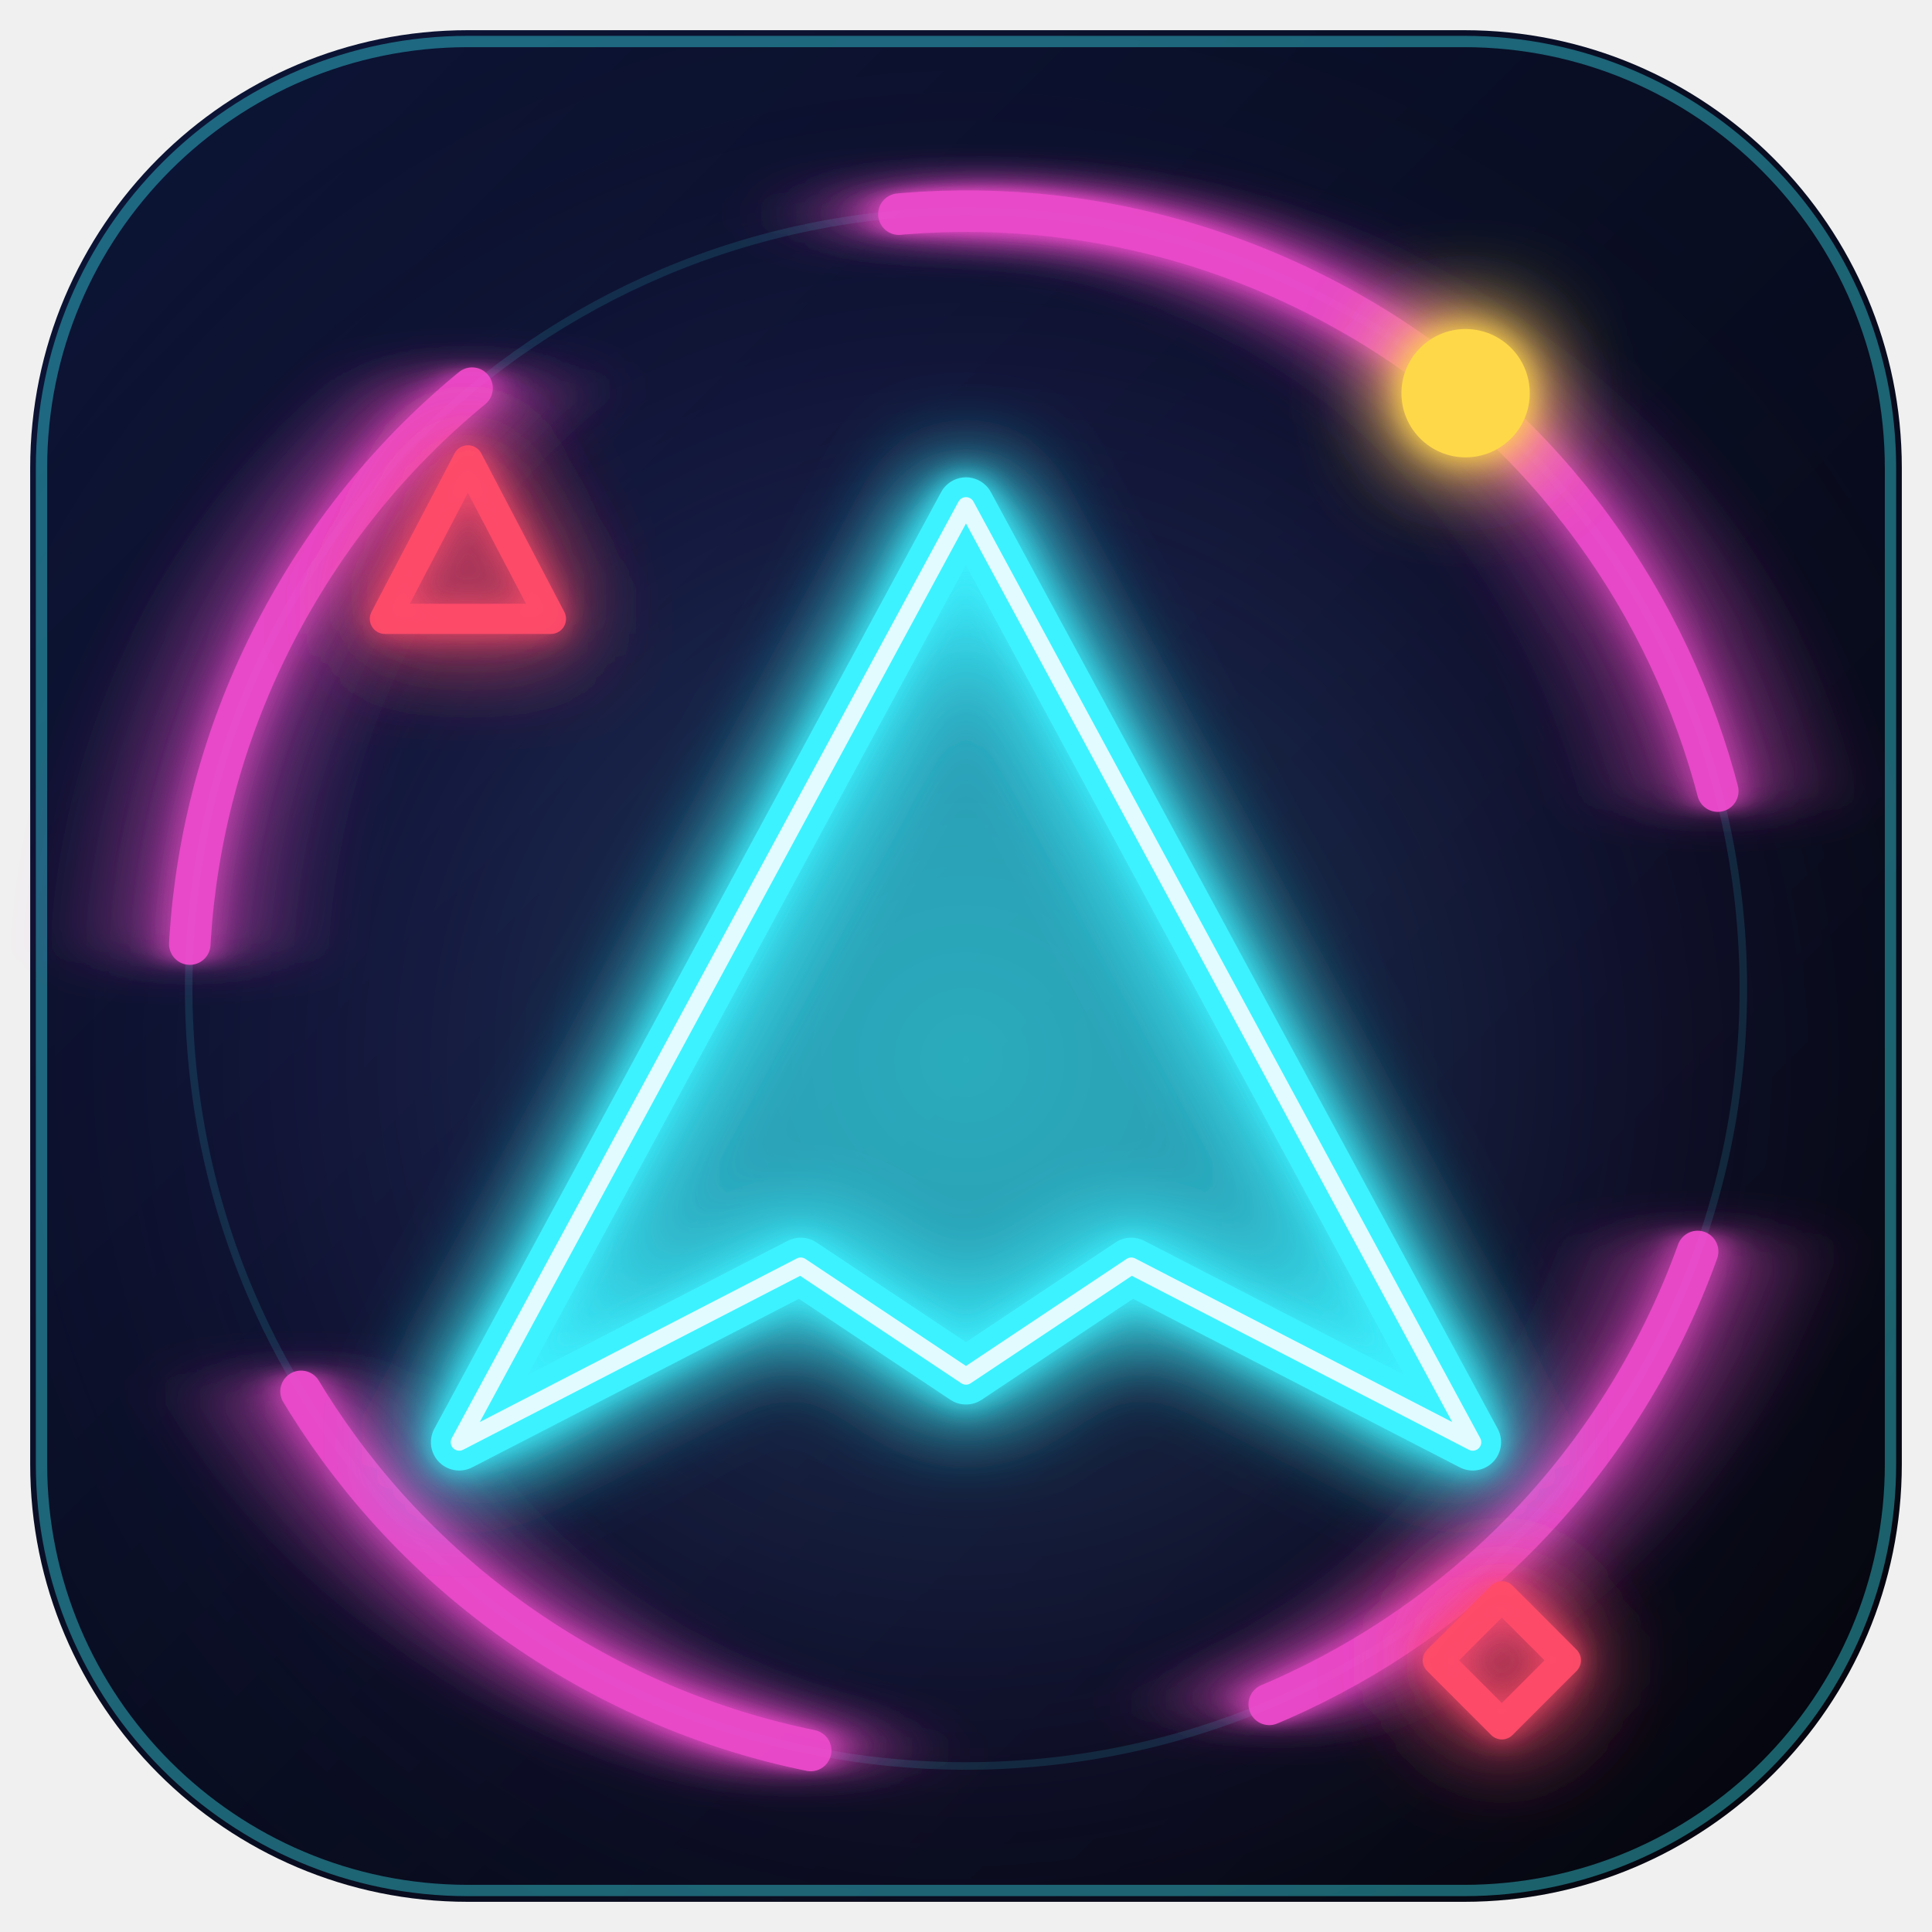
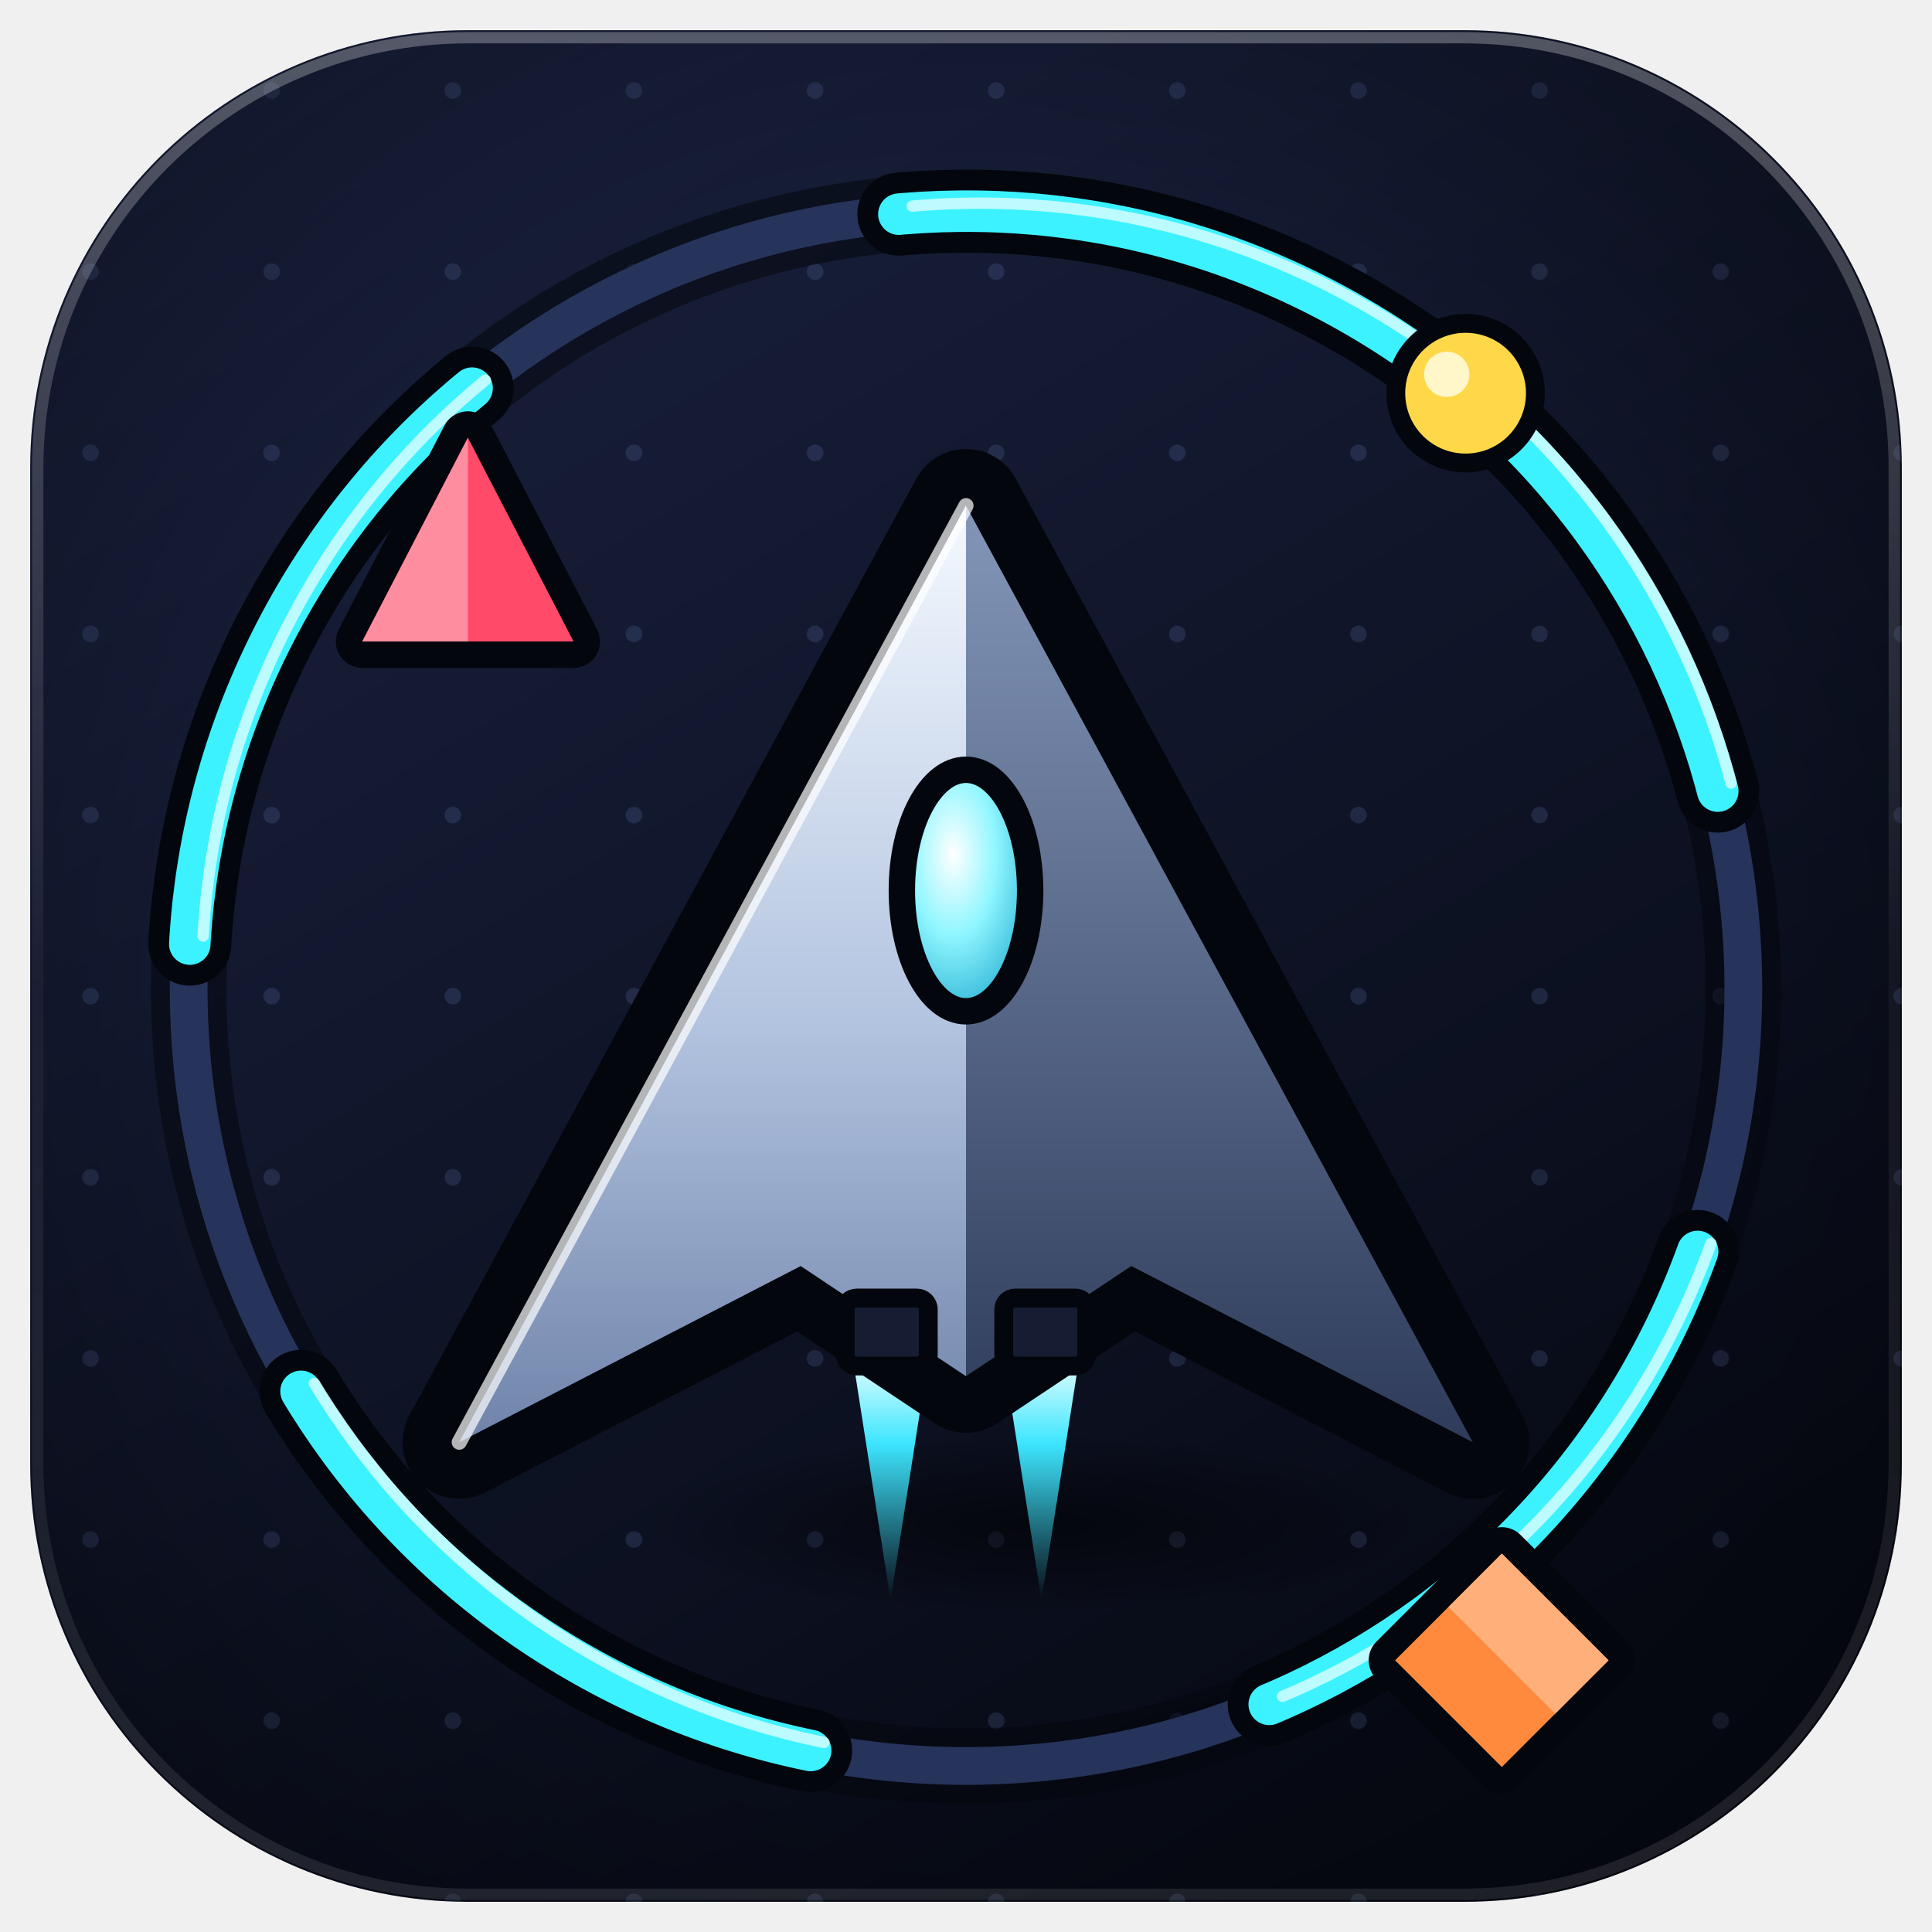
<svg xmlns="http://www.w3.org/2000/svg" viewBox="0 0 512 512" width="512" height="512">
  <defs>
-     <linearGradient id="bg" x1="0" y1="0" x2="1" y2="1">
-       <stop offset="0" stop-color="#0d1538" />
-       <stop offset="1" stop-color="#04050b" />
+     <linearGradient id="bg" x1="0" y1="0" x2="0.6" y2="1">
+       <stop offset="0" stop-color="#1b2342" />
+       <stop offset="1" stop-color="#070a15" />
    </linearGradient>
-     <radialGradient id="halo" cx=".5" cy=".55" r=".62">
-       <stop offset="0" stop-color="#3df2ff" stop-opacity=".26" />
-       <stop offset=".6" stop-color="#7a5cff" stop-opacity=".07" />
+     <pattern id="dots" width="48" height="48" patternUnits="userSpaceOnUse">
+       <circle cx="24" cy="24" r="2.2" fill="#8fb0ff" fill-opacity=".14" />
+     </pattern>
+     <radialGradient id="vig" cx=".5" cy=".5" r=".72">
+       <stop offset=".55" stop-color="#000" stop-opacity="0" />
+       <stop offset="1" stop-color="#000" stop-opacity=".45" />
+     </radialGradient>
+     <linearGradient id="rim" x1="0" y1="0" x2="0" y2="1">
+       <stop offset="0" stop-color="#ffffff" stop-opacity=".28" />
+       <stop offset=".5" stop-color="#ffffff" stop-opacity=".04" />
+       <stop offset="1" stop-color="#ffffff" stop-opacity=".1" />
+     </linearGradient>
+     <linearGradient id="hullR" x1="0" y1="0" x2="0" y2="1">
+       <stop offset="0" stop-color="#8396b8" />
+       <stop offset="1" stop-color="#2e3b5a" />
+     </linearGradient>
+     <linearGradient id="hullL" x1="0" y1="0" x2="0" y2="1">
+       <stop offset="0" stop-color="#f4f9ff" />
+       <stop offset=".55" stop-color="#b3c4e0" />
+       <stop offset="1" stop-color="#6f83aa" />
+     </linearGradient>
+     <radialGradient id="lamp" cx=".4" cy=".35" r=".75">
+       <stop offset="0" stop-color="#ffffff" />
+       <stop offset=".45" stop-color="#8ff6ff" />
+       <stop offset="1" stop-color="#1ea9cf" />
+     </radialGradient>
+     <linearGradient id="flame" x1="0" y1="0" x2="0" y2="1">
+       <stop offset="0" stop-color="#e8feff" />
+       <stop offset=".35" stop-color="#3de6ff" />
+       <stop offset="1" stop-color="#3de6ff" stop-opacity="0" />
+     </linearGradient>
+     <radialGradient id="shadow" cx=".5" cy=".5" r=".5">
+       <stop offset="0" stop-color="#000" stop-opacity=".55" />
      <stop offset="1" stop-color="#000" stop-opacity="0" />
    </radialGradient>
-     <filter id="glow" x="-60%" y="-60%" width="220%" height="220%">
-       <feGaussianBlur in="SourceGraphic" stdDeviation="13" result="b1" />
-       <feGaussianBlur in="SourceGraphic" stdDeviation="4" result="b2" />
-       <feMerge>
-         <feMergeNode in="b1" />
-         <feMergeNode in="b1" />
-         <feMergeNode in="b2" />
-         <feMergeNode in="SourceGraphic" />
-       </feMerge>
-     </filter>
  </defs>
  <rect x="8" y="8" width="496" height="496" rx="116" fill="url(#bg)" />
-   <rect x="8" y="8" width="496" height="496" rx="116" fill="url(#halo)" />
-   <rect x="11" y="11" width="490" height="490" rx="113" fill="none" stroke="#3df2ff" stroke-opacity=".38" stroke-width="3" />
+   <rect x="8" y="8" width="496" height="496" rx="116" fill="url(#dots)" />
+   <rect x="8" y="8" width="496" height="496" rx="116" fill="url(#vig)" />
+   <rect x="10" y="10" width="492" height="492" rx="114" fill="none" stroke="url(#rim)" stroke-width="3" />
  <g transform="translate(256 256) scale(1) translate(-256 -256)">
-     <g stroke-linecap="round" fill="none">
-       <circle cx="256" cy="262" r="206" stroke="#3df2ff" stroke-opacity=".12" stroke-width="2" />
-       <circle cx="256" cy="262" r="206" stroke="#ff4fd8" stroke-width="11" stroke-dasharray="170 124" transform="rotate(-62 256 262)" filter="url(#glow)" opacity=".9" />
+     <g fill="none" stroke-linecap="round">
+       <circle cx="256" cy="262" r="206" stroke="#04060d" stroke-opacity=".55" stroke-width="20" />
+       <circle cx="256" cy="262" r="206" stroke="#26335a" stroke-width="10" />
+       <circle cx="256" cy="262" r="206" stroke="#04060d" stroke-width="22" stroke-dasharray="170 124" transform="rotate(-62 256 262)" />
+       <circle cx="256" cy="262" r="206" stroke="#3df2ff" stroke-width="11" stroke-dasharray="170 124" transform="rotate(-62 256 262)" />
+       <circle cx="256" cy="262" r="206" stroke="#e6fdff" stroke-opacity=".75" stroke-width="3" stroke-dasharray="170 124" stroke-dashoffset="0" transform="rotate(-62 256 258)" />
    </g>
-     <g filter="url(#glow)">
-       <circle cx="388.4" cy="104.2" r="17" fill="#ffd84a" />
-       <polygon points="124,122 146,164 102,164" fill="none" stroke="#ff4a6a" stroke-width="8" stroke-linejoin="round" opacity=".95" />
-       <rect x="386" y="428" width="24" height="24" fill="none" stroke="#ff4a6a" stroke-width="8" stroke-linejoin="round" transform="rotate(45 398 440)" opacity=".95" />
+     <g stroke-linejoin="round">
+       <circle cx="388.4" cy="104.2" r="21" fill="#04060d" />
+       <circle cx="388.4" cy="104.2" r="16" fill="#ffd84a" />
+       <circle cx="383.4" cy="99.2" r="6" fill="#fff6c9" />
+       <polygon points="124,116 152,170 96,170" fill="#04060d" stroke="#04060d" stroke-width="14" />
+       <polygon points="124,116 152,170 96,170" fill="#ff4a6a" />
+       <polygon points="124,116 124,170 96,170" fill="#ff8da0" />
+       <g transform="rotate(45 398 440)">
+         <rect x="378" y="420" width="40" height="40" fill="#04060d" stroke="#04060d" stroke-width="14" />
+         <rect x="378" y="420" width="40" height="40" fill="#ff8a3d" />
+         <rect x="378" y="420" width="40" height="20" fill="#ffb07a" />
+       </g>
    </g>
-     <g filter="url(#glow)">
-       <polygon points="256.0,134.0 390.3,382.2 299.8,335.5 256.0,364.7 212.2,335.5 121.7,382.2" fill="#3df2ff" fill-opacity=".2" stroke="#3df2ff" stroke-width="15" stroke-linejoin="round" />
+     <ellipse cx="274" cy="404" rx="104" ry="24" fill="url(#shadow)" />
+     <g>
+       <polygon points="226,360 246,360 236,424" fill="url(#flame)" />
+       <polygon points="266,360 286,360 276,424" fill="url(#flame)" />
+       <polygon points="256.0,134.0 390.3,382.2 299.8,335.5 256.0,364.7 212.2,335.5 121.7,382.2" fill="#04060d" stroke="#04060d" stroke-width="30" stroke-linejoin="round" />
+       <polygon points="256.0,134.0 390.3,382.2 299.8,335.5 256.0,364.7 212.2,335.5 121.7,382.2" fill="url(#hullR)" />
+       <polygon points="256.0,134.0 121.7,382.2 212.2,335.5 256.0,364.7" fill="url(#hullL)" />
+       <polyline points="256.0,134.0 121.7,382.2" fill="none" stroke="#ffffff" stroke-opacity=".7" stroke-width="4" stroke-linecap="round" />
+       <rect x="224" y="344" width="22" height="18" rx="3" fill="#161d33" stroke="#04060d" stroke-width="5" />
+       <rect x="266" y="344" width="22" height="18" rx="3" fill="#161d33" stroke="#04060d" stroke-width="5" />
+       <ellipse cx="256" cy="236" rx="17" ry="32" fill="url(#lamp)" stroke="#04060d" stroke-width="7" />
    </g>
-     <polygon points="256.0,134.0 390.3,382.2 299.8,335.5 256.0,364.7 212.2,335.5 121.7,382.2" fill="none" stroke="#eafcff" stroke-width="4.5" stroke-linejoin="round" opacity=".95" />
  </g>
</svg>
